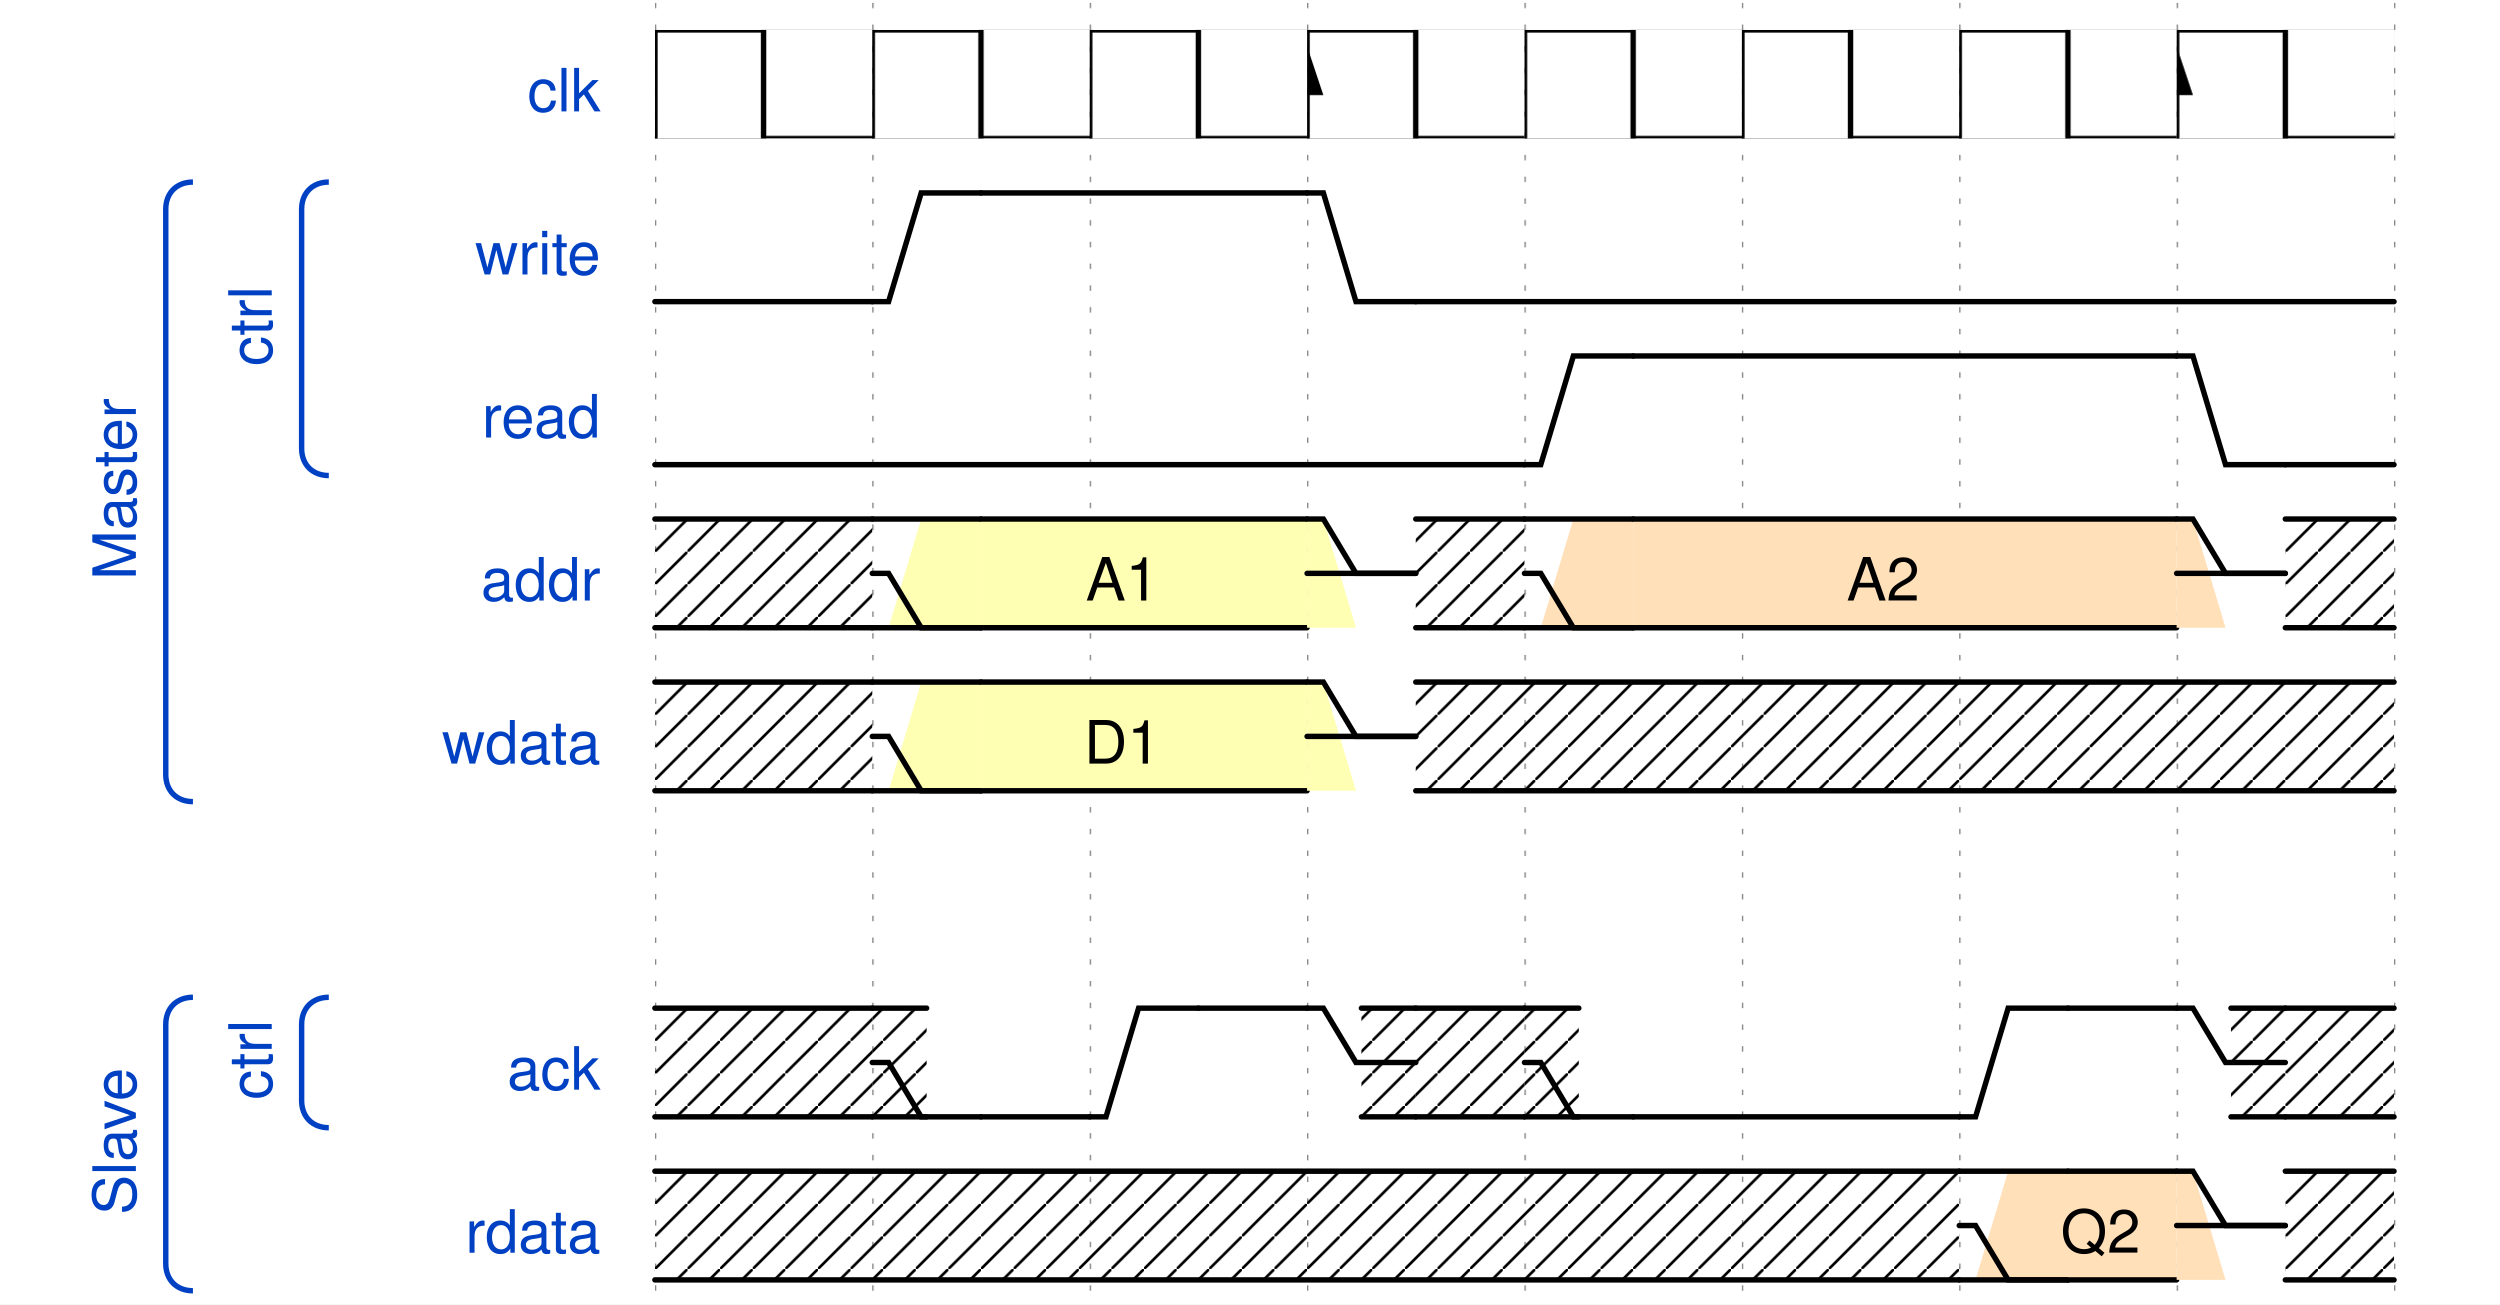
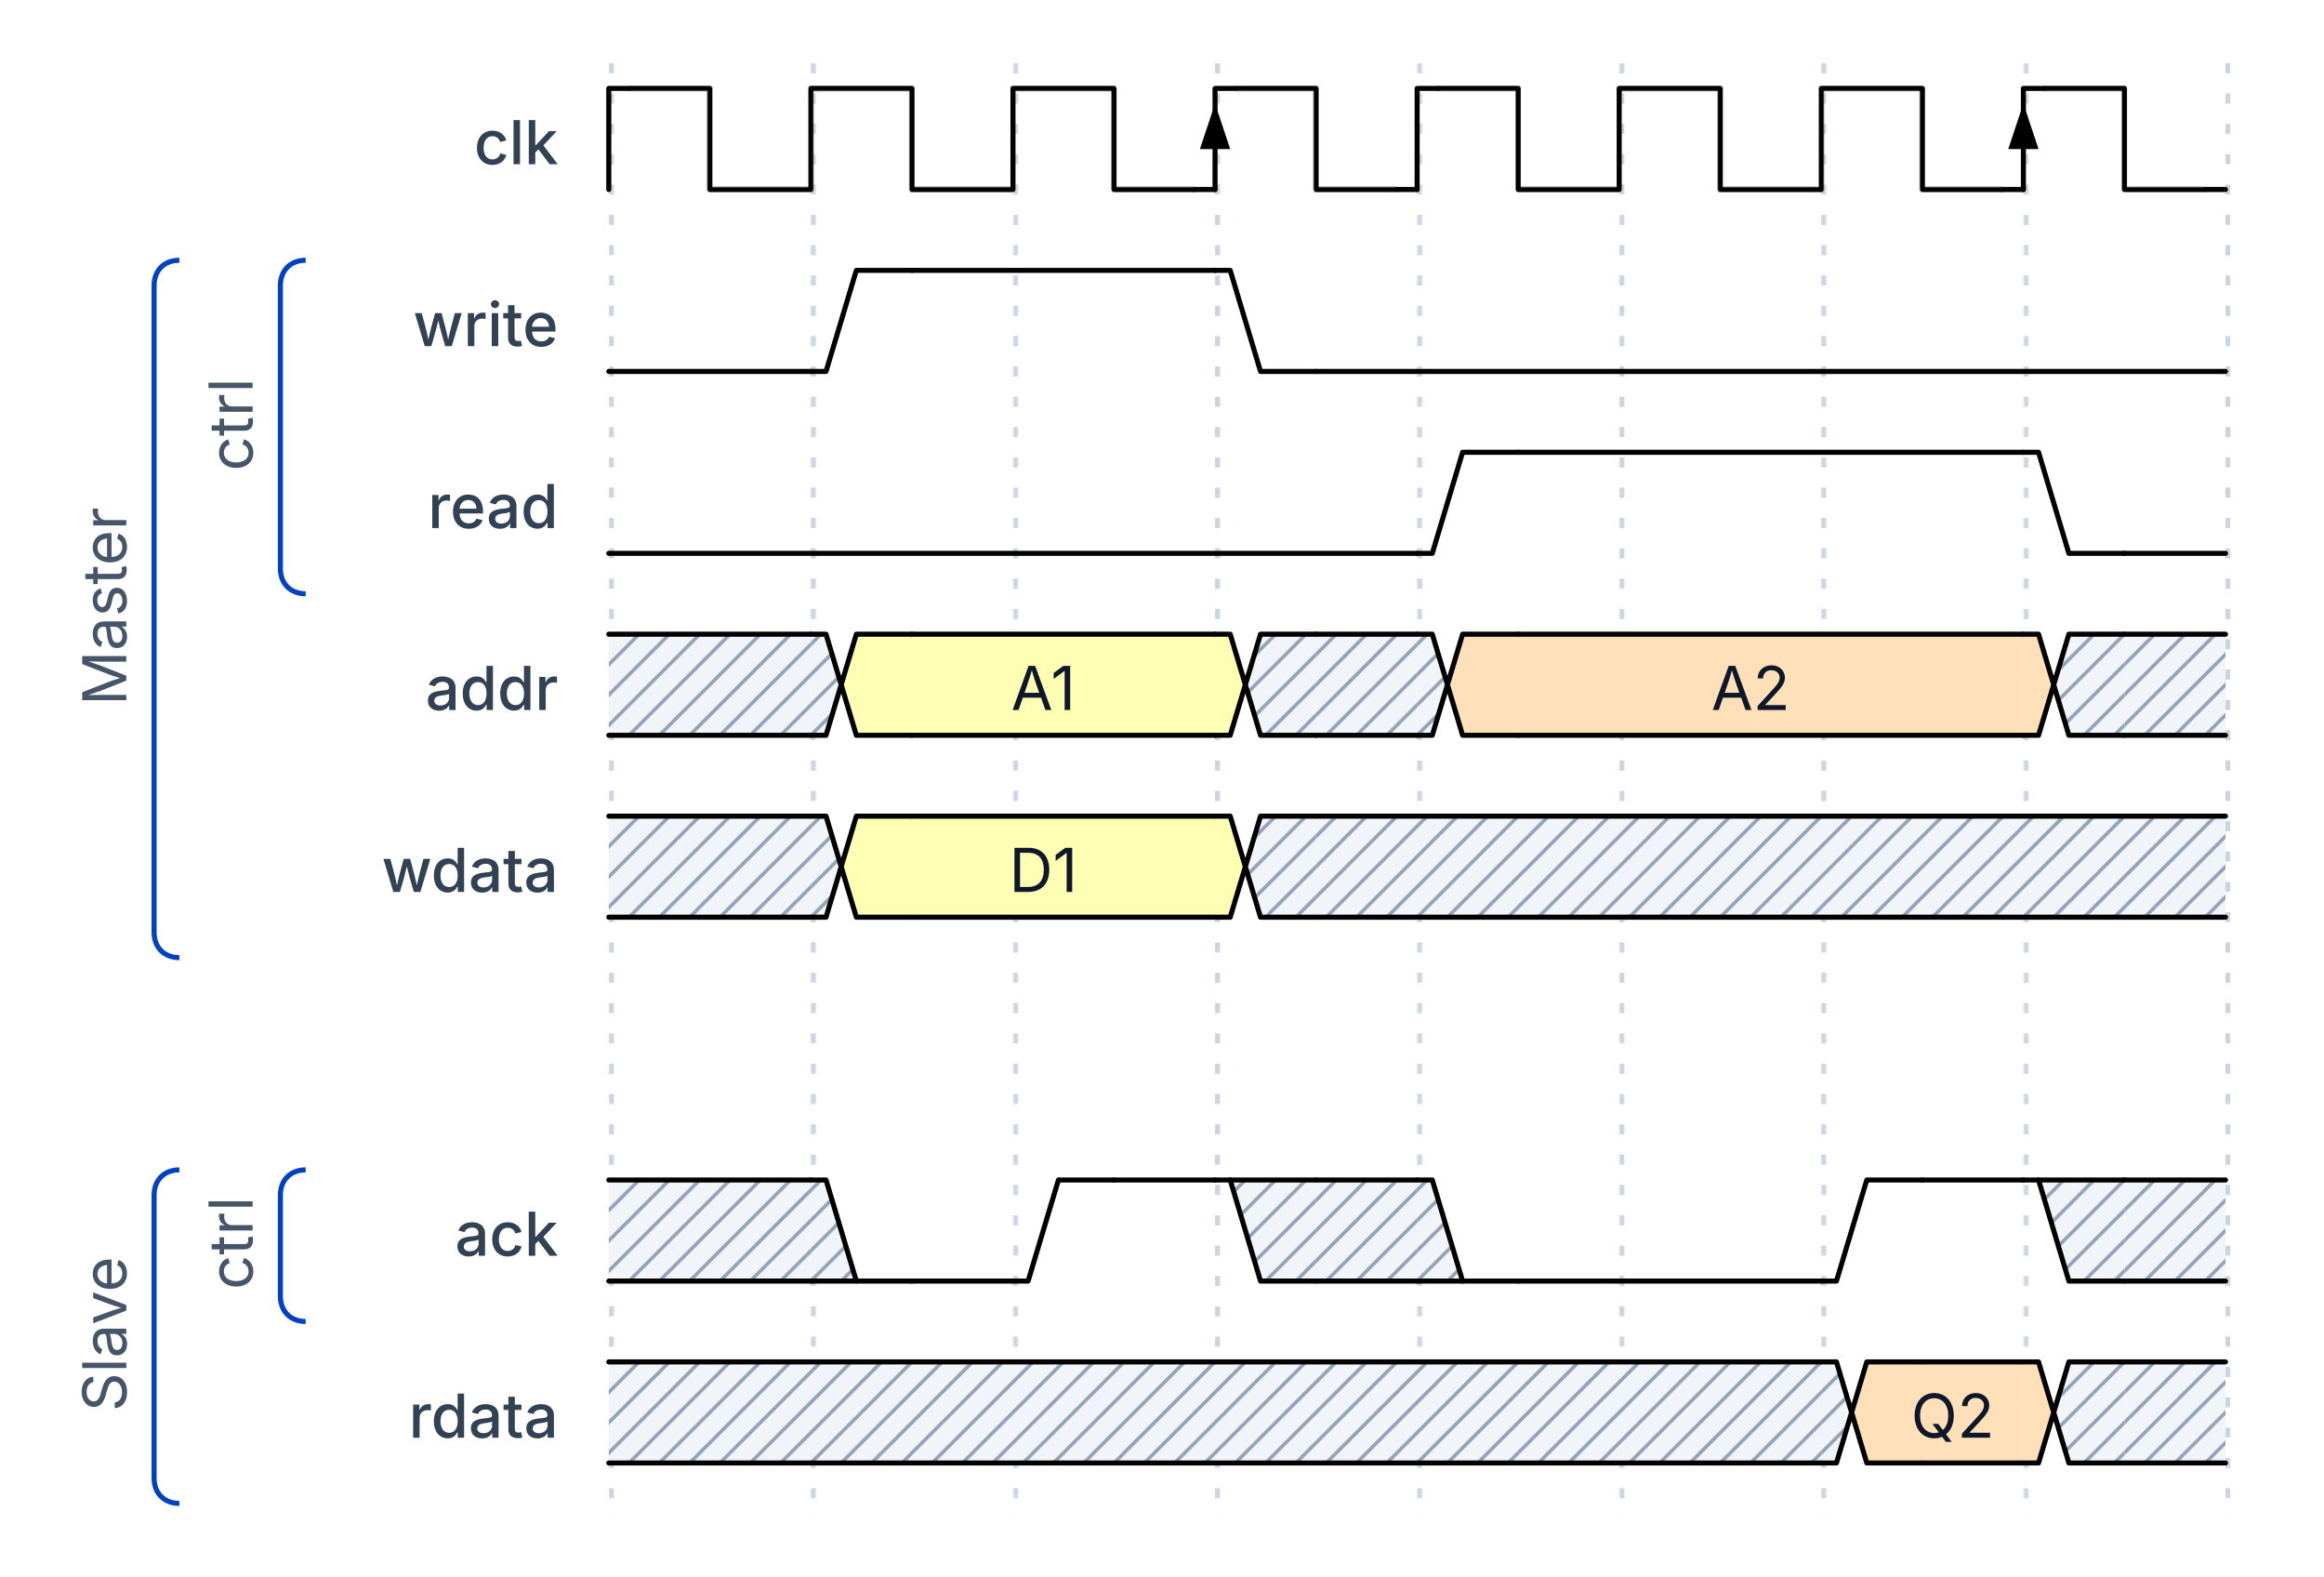
- <svg xmlns="http://www.w3.org/2000/svg" class="tgw" width="460" height="240" viewBox="0 0 460 240" overflow="hidden">
-   <style>text{font-family:Helvetica,sans-serif;font-size:11px;fill:#000}.info{fill:#0041c4}.muted{fill:#aaa}</style>
+ <svg xmlns="http://www.w3.org/2000/svg" class="tgw" role="img" aria-labelledby="tgw-b759ef4aeb79e35c-diagram-title" width="460" height="312" viewBox="0 0 460 312" overflow="hidden" font-family="Inter, system-ui, -apple-system, BlinkMacSystemFont, Segoe UI, sans-serif" font-size="12" fill="#0f172a" stroke-linejoin="round">
  <defs>
-     <marker id="arrowhead" viewBox="0 -4 11 8" refX="11" refY="0" markerWidth="8" markerHeight="6" orient="auto" markerUnits="strokeWidth">
-       <path d="M0,-4 L11,0 L0,4 Z" fill="#0041c4" />
-     </marker>
-     <marker id="arrowtail" viewBox="-11 -4 11 8" refX="-11" refY="0" markerWidth="8" markerHeight="6" orient="auto" markerUnits="strokeWidth">
-       <path d="M0,-4 L-11,0 L0,4 Z" fill="#0041c4" />
-     </marker>
-     <marker id="tee" viewBox="0 0 2 6" refX="1" refY="3" markerWidth="2" markerHeight="6" orient="auto">
-       <path d="M1,0 L1,6" stroke="#0041c4" stroke-width="2" />
-     </marker>
-     <pattern id="xh" width="6" height="6" patternUnits="userSpaceOnUse">
-       <path d="M0,6 L6,0" fill="none" stroke="#000" stroke-width="0.5" />
-     </pattern>
-     <pattern id="k0" width="40" height="20" patternUnits="userSpaceOnUse">
-       <path d="M0 20V0H20M20 0V20H40" fill="none" stroke="#000" stroke-width="1" stroke-linecap="round" />
-     </pattern>
-     <pattern id="k1" width="40" height="20" patternUnits="userSpaceOnUse">
-       <path d="M0 20V0H20M20 0V20H40" fill="none" stroke="#000" stroke-width="1" stroke-linecap="round" />
+     <pattern id="tgw-b759ef4aeb79e35c-xh" width="6" height="6" patternUnits="userSpaceOnUse">
+       <rect width="6" height="6" fill="#f1f5f9" />
+       <path d="M-1,1 L1,-1 M0,6 L6,0 M5,7 L7,5" fill="none" stroke="#94a3b8" stroke-width="0.7" />
+     </pattern>
+     <pattern id="tgw-b759ef4aeb79e35c-k0" x="-4" y="-2" width="40" height="24" patternUnits="userSpaceOnUse" fill="none" stroke="#000" stroke-width="1" stroke-linecap="round" stroke-linejoin="round" viewBox="-4 -2 40 24">
+       <path d="M-4 20H0M0 20V0H20M20 0V20H36" />
+     </pattern>
+     <pattern id="tgw-b759ef4aeb79e35c-k1" x="-4" y="-2" width="40" height="24" patternUnits="userSpaceOnUse" fill="none" stroke="#000" stroke-width="1" stroke-linecap="round" stroke-linejoin="round" viewBox="-4 -2 40 24">
+       <path d="M-4 20H0M0 20V0H20M20 0V20H36" />
      <path d="M-3 12L0 3L3 12Z" fill="#000" stroke="none" />
    </pattern>
-     <pattern id="gd" width="40" height="240" patternUnits="userSpaceOnUse">
-       <path d="M0,0 V240" fill="none" stroke="#888" stroke-width="0.5" stroke-dasharray="1,3" />
+     <clipPath id="tgw-b759ef4aeb79e35c-lane-clip" clipPathUnits="userSpaceOnUse">
+       <rect x="-4" y="-4" width="324.5" height="28" />
+     </clipPath>
+     <clipPath id="tgw-b759ef4aeb79e35c-lane-crop" clipPathUnits="userSpaceOnUse">
+       <rect x="0" y="-4" width="320.5" height="28" />
+     </clipPath>
+     <clipPath id="tgw-b759ef4aeb79e35c-plot-clip" clipPathUnits="userSpaceOnUse">
+       <rect x="-4" y="-4" width="324.5" height="296" />
+     </clipPath>
+     <pattern id="tgw-b759ef4aeb79e35c-gd" width="40" height="288" patternUnits="userSpaceOnUse">
+       <path d="M0.5,0 V288" fill="none" stroke="#cbd5e1" stroke-width="1" stroke-dasharray="2,4" />
    </pattern>
  </defs>
-   <rect width="460" height="240" fill="#fff" />
-   <g transform="translate(120.5,0.5)">
-     <rect x="0" y="0" width="321" height="240" fill="url(#gd)" stroke="none" />
+   <rect width="460" height="312" fill="#fff" />
+   <g transform="translate(120.5,12.5)">
+     <rect x="0" y="0" width="321" height="288" fill="url(#tgw-b759ef4aeb79e35c-gd)" stroke="none" />
    <g transform="translate(0,5)">
-       <text x="-10" y="15" text-anchor="end" class="info" xml:space="preserve">clk</text>
-       <g transform="translate(0)">
-         <rect width="120" height="20" fill="url(#k0)" />
-       </g>
-       <g transform="translate(120)">
-         <rect width="40" height="20" fill="url(#k1)" />
-       </g>
-       <g transform="translate(160)">
-         <rect width="120" height="20" fill="url(#k0)" />
-       </g>
-       <g transform="translate(280)">
-         <rect width="40" height="20" fill="url(#k1)" />
-       </g>
-     </g>
-     <g transform="translate(0,35)">
-       <text x="-10" y="15" text-anchor="end" class="info" xml:space="preserve">write</text>
-       <path d="M0 20H40" fill="none" stroke="#000" stroke-width="1" stroke-linecap="round" />
-       <path d="M40 20L43 20L49 0H60" fill="none" stroke="#000" stroke-width="1" stroke-linecap="round" />
-       <path d="M60 0H120" fill="none" stroke="#000" stroke-width="1" stroke-linecap="round" />
-       <path d="M120 0L123 0L129 20H140" fill="none" stroke="#000" stroke-width="1" stroke-linecap="round" />
-       <path d="M140 20H320" fill="none" stroke="#000" stroke-width="1" stroke-linecap="round" />
-     </g>
-     <g transform="translate(0,65)">
-       <text x="-10" y="15" text-anchor="end" class="info" xml:space="preserve">read</text>
-       <path d="M0 20H160" fill="none" stroke="#000" stroke-width="1" stroke-linecap="round" />
-       <path d="M160 20L163 20L169 0H180" fill="none" stroke="#000" stroke-width="1" stroke-linecap="round" />
-       <path d="M180 0H280" fill="none" stroke="#000" stroke-width="1" stroke-linecap="round" />
-       <path d="M280 0L283 0L289 20H300" fill="none" stroke="#000" stroke-width="1" stroke-linecap="round" />
-       <path d="M300 20H320" fill="none" stroke="#000" stroke-width="1" stroke-linecap="round" />
-     </g>
-     <g transform="translate(0,95)">
-       <text x="-10" y="15" text-anchor="end" class="info" xml:space="preserve">addr</text>
-       <rect x="0" y="0" width="40" height="20" fill="url(#xh)" stroke="none" />
-       <path d="M0 0H40" fill="none" stroke="#000" stroke-width="1" stroke-linecap="round" />
-       <path d="M0 20H40" fill="none" stroke="#000" stroke-width="1" stroke-linecap="round" />
-       <path d="M49 0L60 0L60 20L43 20L49 0" fill="#ffffb4" stroke="none" />
-       <path d="M40 10L43 10L49 20H60" fill="none" stroke="#000" stroke-width="1" stroke-linecap="round" />
-       <path d="M40 0H60" fill="none" stroke="#000" stroke-width="1" stroke-linecap="round" />
-       <path d="M40 20H60" fill="none" stroke="#000" stroke-width="1" stroke-linecap="round" />
-       <rect x="60" y="0" width="60" height="20" fill="#ffffb4" stroke="none" />
-       <path d="M60 0H120" fill="none" stroke="#000" stroke-width="1" stroke-linecap="round" />
-       <path d="M60 20H120" fill="none" stroke="#000" stroke-width="1" stroke-linecap="round" />
-       <path d="M120 0L123 0L129 20L120 20" fill="#ffffb4" stroke="none" />
-       <path d="M120 0L123 0L129 10H140" fill="none" stroke="#000" stroke-width="1" stroke-linecap="round" />
-       <path d="M120 10H140" fill="none" stroke="#000" stroke-width="1" stroke-linecap="round" />
-       <rect x="140" y="0" width="20" height="20" fill="url(#xh)" stroke="none" />
-       <path d="M140 0H160" fill="none" stroke="#000" stroke-width="1" stroke-linecap="round" />
-       <path d="M140 20H160" fill="none" stroke="#000" stroke-width="1" stroke-linecap="round" />
-       <path d="M169 0L180 0L180 20L163 20L169 0" fill="#ffe0b9" stroke="none" />
-       <path d="M160 10L163 10L169 20H180" fill="none" stroke="#000" stroke-width="1" stroke-linecap="round" />
-       <path d="M160 0H180" fill="none" stroke="#000" stroke-width="1" stroke-linecap="round" />
-       <path d="M160 20H180" fill="none" stroke="#000" stroke-width="1" stroke-linecap="round" />
-       <rect x="180" y="0" width="100" height="20" fill="#ffe0b9" stroke="none" />
-       <path d="M180 0H280" fill="none" stroke="#000" stroke-width="1" stroke-linecap="round" />
-       <path d="M180 20H280" fill="none" stroke="#000" stroke-width="1" stroke-linecap="round" />
-       <path d="M280 0L283 0L289 20L280 20" fill="#ffe0b9" stroke="none" />
-       <path d="M280 0L283 0L289 10H300" fill="none" stroke="#000" stroke-width="1" stroke-linecap="round" />
-       <path d="M280 10H300" fill="none" stroke="#000" stroke-width="1" stroke-linecap="round" />
-       <rect x="300" y="0" width="20" height="20" fill="url(#xh)" stroke="none" />
-       <path d="M300 0H320" fill="none" stroke="#000" stroke-width="1" stroke-linecap="round" />
-       <path d="M300 20H320" fill="none" stroke="#000" stroke-width="1" stroke-linecap="round" />
-       <text x="86" y="15" text-anchor="middle" xml:space="preserve">A1</text>
-       <text x="226" y="15" text-anchor="middle" xml:space="preserve">A2</text>
-     </g>
-     <g transform="translate(0,125)">
-       <text x="-10" y="15" text-anchor="end" class="info" xml:space="preserve">wdata</text>
-       <rect x="0" y="0" width="40" height="20" fill="url(#xh)" stroke="none" />
-       <path d="M0 0H40" fill="none" stroke="#000" stroke-width="1" stroke-linecap="round" />
-       <path d="M0 20H40" fill="none" stroke="#000" stroke-width="1" stroke-linecap="round" />
-       <path d="M49 0L60 0L60 20L43 20L49 0" fill="#ffffb4" stroke="none" />
-       <path d="M40 10L43 10L49 20H60" fill="none" stroke="#000" stroke-width="1" stroke-linecap="round" />
-       <path d="M40 0H60" fill="none" stroke="#000" stroke-width="1" stroke-linecap="round" />
-       <path d="M40 20H60" fill="none" stroke="#000" stroke-width="1" stroke-linecap="round" />
-       <rect x="60" y="0" width="60" height="20" fill="#ffffb4" stroke="none" />
-       <path d="M60 0H120" fill="none" stroke="#000" stroke-width="1" stroke-linecap="round" />
-       <path d="M60 20H120" fill="none" stroke="#000" stroke-width="1" stroke-linecap="round" />
-       <path d="M120 0L123 0L129 20L120 20" fill="#ffffb4" stroke="none" />
-       <path d="M120 0L123 0L129 10H140" fill="none" stroke="#000" stroke-width="1" stroke-linecap="round" />
-       <path d="M120 10H140" fill="none" stroke="#000" stroke-width="1" stroke-linecap="round" />
-       <rect x="140" y="0" width="180" height="20" fill="url(#xh)" stroke="none" />
-       <path d="M140 0H320" fill="none" stroke="#000" stroke-width="1" stroke-linecap="round" />
-       <path d="M140 20H320" fill="none" stroke="#000" stroke-width="1" stroke-linecap="round" />
-       <text x="86" y="15" text-anchor="middle" xml:space="preserve">D1</text>
-     </g>
-     <g transform="translate(0,155)">
-       <text x="-10" y="15" text-anchor="end" class="info" xml:space="preserve"> </text>
+       <text x="-10" y="15" text-anchor="end" fill="#334155" font-weight="500" xml:space="preserve">clk</text>
+       <g clip-path="url(#tgw-b759ef4aeb79e35c-lane-clip)">
+         <g transform="translate(0)">
+           <g fill="none" stroke="#000" stroke-width="1" stroke-linecap="round" stroke-linejoin="round">
+             <path d="M0 20V0H4" />
+             <g transform="translate(0)">
+               <rect x="4" y="-2" width="112" height="24" fill="url(#tgw-b759ef4aeb79e35c-k0)" stroke="none" />
+             </g>
+             <path d="M116 20H120" />
+             <path d="M120 20V0H124" />
+             <path d="M117 12L120 3L123 12Z" fill="#000" stroke="none" />
+             <g transform="translate(120)">
+               <rect x="4" y="-2" width="32" height="24" fill="url(#tgw-b759ef4aeb79e35c-k1)" stroke="none" />
+             </g>
+             <path d="M156 20H160" />
+             <path d="M160 20V0H164" />
+             <g transform="translate(160)">
+               <rect x="4" y="-2" width="112" height="24" fill="url(#tgw-b759ef4aeb79e35c-k0)" stroke="none" />
+             </g>
+             <path d="M276 20H280" />
+             <path d="M280 20V0H284" />
+             <path d="M277 12L280 3L283 12Z" fill="#000" stroke="none" />
+             <g transform="translate(280)">
+               <rect x="4" y="-2" width="32" height="24" fill="url(#tgw-b759ef4aeb79e35c-k1)" stroke="none" />
+             </g>
+             <path d="M316 20H320" />
+           </g>
+         </g>
+       </g>
+     </g>
+     <g transform="translate(0,41)">
+       <text x="-10" y="15" text-anchor="end" fill="#334155" font-weight="500" xml:space="preserve">write</text>
+       <g clip-path="url(#tgw-b759ef4aeb79e35c-lane-clip)">
+         <g transform="translate(0)">
+           <g fill="none" stroke="#000" stroke-width="1" stroke-linecap="round" stroke-linejoin="round">
+             <path d="M0 20H40" />
+             <path d="M40 20L43 20L49 0H60" />
+             <path d="M60 0H120" />
+             <path d="M120 0L123 0L129 20H140" />
+             <path d="M140 20H320" />
+           </g>
+         </g>
+       </g>
+     </g>
+     <g transform="translate(0,77)">
+       <text x="-10" y="15" text-anchor="end" fill="#334155" font-weight="500" xml:space="preserve">read</text>
+       <g clip-path="url(#tgw-b759ef4aeb79e35c-lane-clip)">
+         <g transform="translate(0)">
+           <g fill="none" stroke="#000" stroke-width="1" stroke-linecap="round" stroke-linejoin="round">
+             <path d="M0 20H160" />
+             <path d="M160 20L163 20L169 0H180" />
+             <path d="M180 0H280" />
+             <path d="M280 0L283 0L289 20H300" />
+             <path d="M300 20H320" />
+           </g>
+         </g>
+       </g>
+     </g>
+     <g transform="translate(0,113)">
+       <text x="-10" y="15" text-anchor="end" fill="#334155" font-weight="500" xml:space="preserve">addr</text>
+       <g clip-path="url(#tgw-b759ef4aeb79e35c-lane-clip)">
+         <g transform="translate(0)">
+           <g fill="none" stroke="#000" stroke-width="1" stroke-linecap="round" stroke-linejoin="round">
+             <rect x="0" y="0" width="40" height="20" fill="url(#tgw-b759ef4aeb79e35c-xh)" stroke="none" />
+             <path d="M0 0H40M0 20H40" />
+             <path d="M40 0L43 0L46 10L43 20L40 20" fill="url(#tgw-b759ef4aeb79e35c-xh)" stroke="none" />
+             <path d="M60 0L49 0L46 10L49 20L60 20" fill="#ffffb4" stroke="none" />
+             <path d="M40 0L43 0L49 20L60 20M40 20L43 20L49 0L60 0" />
+             <rect x="60" y="0" width="60" height="20" fill="#ffffb4" stroke="none" />
+             <path d="M60 0H120M60 20H120" />
+             <path d="M120 0L123 0L126 10L123 20L120 20" fill="#ffffb4" stroke="none" />
+             <path d="M140 0L129 0L126 10L129 20L140 20" fill="url(#tgw-b759ef4aeb79e35c-xh)" stroke="none" />
+             <path d="M120 0L123 0L129 20L140 20M120 20L123 20L129 0L140 0" />
+             <rect x="140" y="0" width="20" height="20" fill="url(#tgw-b759ef4aeb79e35c-xh)" stroke="none" />
+             <path d="M140 0H160M140 20H160" />
+             <path d="M160 0L163 0L166 10L163 20L160 20" fill="url(#tgw-b759ef4aeb79e35c-xh)" stroke="none" />
+             <path d="M180 0L169 0L166 10L169 20L180 20" fill="#ffe0b9" stroke="none" />
+             <path d="M160 0L163 0L169 20L180 20M160 20L163 20L169 0L180 0" />
+             <rect x="180" y="0" width="100" height="20" fill="#ffe0b9" stroke="none" />
+             <path d="M180 0H280M180 20H280" />
+             <path d="M280 0L283 0L286 10L283 20L280 20" fill="#ffe0b9" stroke="none" />
+             <path d="M300 0L289 0L286 10L289 20L300 20" fill="url(#tgw-b759ef4aeb79e35c-xh)" stroke="none" />
+             <path d="M280 0L283 0L289 20L300 20M280 20L283 20L289 0L300 0" />
+             <rect x="300" y="0" width="20" height="20" fill="url(#tgw-b759ef4aeb79e35c-xh)" stroke="none" />
+             <path d="M300 0H320M300 20H320" />
+           </g>
+           <text x="86" y="15" text-anchor="middle" xml:space="preserve">A1</text>
+           <text x="226" y="15" text-anchor="middle" xml:space="preserve">A2</text>
+         </g>
+       </g>
+     </g>
+     <g transform="translate(0,149)">
+       <text x="-10" y="15" text-anchor="end" fill="#334155" font-weight="500" xml:space="preserve">wdata</text>
+       <g clip-path="url(#tgw-b759ef4aeb79e35c-lane-clip)">
+         <g transform="translate(0)">
+           <g fill="none" stroke="#000" stroke-width="1" stroke-linecap="round" stroke-linejoin="round">
+             <rect x="0" y="0" width="40" height="20" fill="url(#tgw-b759ef4aeb79e35c-xh)" stroke="none" />
+             <path d="M0 0H40M0 20H40" />
+             <path d="M40 0L43 0L46 10L43 20L40 20" fill="url(#tgw-b759ef4aeb79e35c-xh)" stroke="none" />
+             <path d="M60 0L49 0L46 10L49 20L60 20" fill="#ffffb4" stroke="none" />
+             <path d="M40 0L43 0L49 20L60 20M40 20L43 20L49 0L60 0" />
+             <rect x="60" y="0" width="60" height="20" fill="#ffffb4" stroke="none" />
+             <path d="M60 0H120M60 20H120" />
+             <path d="M120 0L123 0L126 10L123 20L120 20" fill="#ffffb4" stroke="none" />
+             <path d="M140 0L129 0L126 10L129 20L140 20" fill="url(#tgw-b759ef4aeb79e35c-xh)" stroke="none" />
+             <path d="M120 0L123 0L129 20L140 20M120 20L123 20L129 0L140 0" />
+             <rect x="140" y="0" width="180" height="20" fill="url(#tgw-b759ef4aeb79e35c-xh)" stroke="none" />
+             <path d="M140 0H320M140 20H320" />
+           </g>
+           <text x="86" y="15" text-anchor="middle" xml:space="preserve">D1</text>
+         </g>
+       </g>
    </g>
    <g transform="translate(0,185)">
-       <text x="-10" y="15" text-anchor="end" class="info" xml:space="preserve">ack</text>
-       <rect x="0" y="0" width="40" height="20" fill="url(#xh)" stroke="none" />
-       <path d="M0 0H40" fill="none" stroke="#000" stroke-width="1" stroke-linecap="round" />
-       <path d="M0 20H40" fill="none" stroke="#000" stroke-width="1" stroke-linecap="round" />
-       <rect x="40" y="0" width="10" height="20" fill="url(#xh)" stroke="none" />
-       <path d="M40 0H50" fill="none" stroke="#000" stroke-width="1" stroke-linecap="round" />
-       <path d="M40 20H50" fill="none" stroke="#000" stroke-width="1" stroke-linecap="round" />
-       <path d="M40 10L43 10L49 20H60" fill="none" stroke="#000" stroke-width="1" stroke-linecap="round" />
-       <path d="M60 20H80" fill="none" stroke="#000" stroke-width="1" stroke-linecap="round" />
-       <path d="M80 20L83 20L89 0H100" fill="none" stroke="#000" stroke-width="1" stroke-linecap="round" />
-       <path d="M100 0H120" fill="none" stroke="#000" stroke-width="1" stroke-linecap="round" />
-       <path d="M120 0L123 0L129 10H140" fill="none" stroke="#000" stroke-width="1" stroke-linecap="round" />
-       <rect x="130" y="0" width="10" height="20" fill="url(#xh)" stroke="none" />
-       <path d="M130 0H140" fill="none" stroke="#000" stroke-width="1" stroke-linecap="round" />
-       <path d="M130 20H140" fill="none" stroke="#000" stroke-width="1" stroke-linecap="round" />
-       <rect x="140" y="0" width="20" height="20" fill="url(#xh)" stroke="none" />
-       <path d="M140 0H160" fill="none" stroke="#000" stroke-width="1" stroke-linecap="round" />
-       <path d="M140 20H160" fill="none" stroke="#000" stroke-width="1" stroke-linecap="round" />
-       <rect x="160" y="0" width="10" height="20" fill="url(#xh)" stroke="none" />
-       <path d="M160 0H170" fill="none" stroke="#000" stroke-width="1" stroke-linecap="round" />
-       <path d="M160 20H170" fill="none" stroke="#000" stroke-width="1" stroke-linecap="round" />
-       <path d="M160 10L163 10L169 20H180" fill="none" stroke="#000" stroke-width="1" stroke-linecap="round" />
-       <path d="M180 20H240" fill="none" stroke="#000" stroke-width="1" stroke-linecap="round" />
-       <path d="M240 20L243 20L249 0H260" fill="none" stroke="#000" stroke-width="1" stroke-linecap="round" />
-       <path d="M260 0H280" fill="none" stroke="#000" stroke-width="1" stroke-linecap="round" />
-       <path d="M280 0L283 0L289 10H300" fill="none" stroke="#000" stroke-width="1" stroke-linecap="round" />
-       <rect x="290" y="0" width="10" height="20" fill="url(#xh)" stroke="none" />
-       <path d="M290 0H300" fill="none" stroke="#000" stroke-width="1" stroke-linecap="round" />
-       <path d="M290 20H300" fill="none" stroke="#000" stroke-width="1" stroke-linecap="round" />
-       <rect x="300" y="0" width="20" height="20" fill="url(#xh)" stroke="none" />
-       <path d="M300 0H320" fill="none" stroke="#000" stroke-width="1" stroke-linecap="round" />
-       <path d="M300 20H320" fill="none" stroke="#000" stroke-width="1" stroke-linecap="round" />
-     </g>
-     <g transform="translate(0,215)">
-       <text x="-10" y="15" text-anchor="end" class="info" xml:space="preserve">rdata</text>
-       <rect x="0" y="0" width="240" height="20" fill="url(#xh)" stroke="none" />
-       <path d="M0 0H240" fill="none" stroke="#000" stroke-width="1" stroke-linecap="round" />
-       <path d="M0 20H240" fill="none" stroke="#000" stroke-width="1" stroke-linecap="round" />
-       <path d="M249 0L260 0L260 20L243 20L249 0" fill="#ffe0b9" stroke="none" />
-       <path d="M240 10L243 10L249 20H260" fill="none" stroke="#000" stroke-width="1" stroke-linecap="round" />
-       <path d="M240 0H260" fill="none" stroke="#000" stroke-width="1" stroke-linecap="round" />
-       <path d="M240 20H260" fill="none" stroke="#000" stroke-width="1" stroke-linecap="round" />
-       <rect x="260" y="0" width="20" height="20" fill="#ffe0b9" stroke="none" />
-       <path d="M260 0H280" fill="none" stroke="#000" stroke-width="1" stroke-linecap="round" />
-       <path d="M260 20H280" fill="none" stroke="#000" stroke-width="1" stroke-linecap="round" />
-       <path d="M280 0L283 0L289 20L280 20" fill="#ffe0b9" stroke="none" />
-       <path d="M280 0L283 0L289 10H300" fill="none" stroke="#000" stroke-width="1" stroke-linecap="round" />
-       <path d="M280 10H300" fill="none" stroke="#000" stroke-width="1" stroke-linecap="round" />
-       <rect x="300" y="0" width="20" height="20" fill="url(#xh)" stroke="none" />
-       <path d="M300 0H320" fill="none" stroke="#000" stroke-width="1" stroke-linecap="round" />
-       <path d="M300 20H320" fill="none" stroke="#000" stroke-width="1" stroke-linecap="round" />
-       <text x="266" y="15" text-anchor="middle" xml:space="preserve">Q2</text>
-     </g>
+       <text x="-10" y="15" text-anchor="end" fill="#334155" font-weight="500" xml:space="preserve"> </text>
+       <g clip-path="url(#tgw-b759ef4aeb79e35c-lane-clip)">
+         <g transform="translate(0)" />
+       </g>
+     </g>
+     <g transform="translate(0,221)">
+       <text x="-10" y="15" text-anchor="end" fill="#334155" font-weight="500" xml:space="preserve">ack</text>
+       <g clip-path="url(#tgw-b759ef4aeb79e35c-lane-clip)">
+         <g transform="translate(0)">
+           <g fill="none" stroke="#000" stroke-width="1" stroke-linecap="round" stroke-linejoin="round">
+             <rect x="0" y="0" width="40" height="20" fill="url(#tgw-b759ef4aeb79e35c-xh)" stroke="none" />
+             <path d="M0 0H40M0 20H40" />
+             <path d="M40 0L43 0L49 20L43 20L40 20Z" fill="url(#tgw-b759ef4aeb79e35c-xh)" stroke="none" />
+             <path d="M40 0L43 0L49 20L43 20H40" />
+             <path d="M49 20H60" />
+             <path d="M60 20H80" />
+             <path d="M80 20L83 20L89 0H100" />
+             <path d="M100 0H120" />
+             <path d="M123 0L129 0L140 0L140 20L129 20Z" fill="url(#tgw-b759ef4aeb79e35c-xh)" stroke="none" />
+             <path d="M120 0H123" />
+             <path d="M140 0L129 0L123 0L129 20H140" />
+             <rect x="140" y="0" width="20" height="20" fill="url(#tgw-b759ef4aeb79e35c-xh)" stroke="none" />
+             <path d="M140 0H160M140 20H160" />
+             <path d="M160 0L163 0L169 20L163 20L160 20Z" fill="url(#tgw-b759ef4aeb79e35c-xh)" stroke="none" />
+             <path d="M160 0L163 0L169 20L163 20H160" />
+             <path d="M169 20H180" />
+             <path d="M180 20H240" />
+             <path d="M240 20L243 20L249 0H260" />
+             <path d="M260 0H280" />
+             <path d="M283 0L289 0L300 0L300 20L289 20Z" fill="url(#tgw-b759ef4aeb79e35c-xh)" stroke="none" />
+             <path d="M280 0H283" />
+             <path d="M300 0L289 0L283 0L289 20H300" />
+             <rect x="300" y="0" width="20" height="20" fill="url(#tgw-b759ef4aeb79e35c-xh)" stroke="none" />
+             <path d="M300 0H320M300 20H320" />
+           </g>
+         </g>
+       </g>
+     </g>
+     <g transform="translate(0,257)">
+       <text x="-10" y="15" text-anchor="end" fill="#334155" font-weight="500" xml:space="preserve">rdata</text>
+       <g clip-path="url(#tgw-b759ef4aeb79e35c-lane-clip)">
+         <g transform="translate(0)">
+           <g fill="none" stroke="#000" stroke-width="1" stroke-linecap="round" stroke-linejoin="round">
+             <rect x="0" y="0" width="240" height="20" fill="url(#tgw-b759ef4aeb79e35c-xh)" stroke="none" />
+             <path d="M0 0H240M0 20H240" />
+             <path d="M240 0L243 0L246 10L243 20L240 20" fill="url(#tgw-b759ef4aeb79e35c-xh)" stroke="none" />
+             <path d="M260 0L249 0L246 10L249 20L260 20" fill="#ffe0b9" stroke="none" />
+             <path d="M240 0L243 0L249 20L260 20M240 20L243 20L249 0L260 0" />
+             <rect x="260" y="0" width="20" height="20" fill="#ffe0b9" stroke="none" />
+             <path d="M260 0H280M260 20H280" />
+             <path d="M280 0L283 0L286 10L283 20L280 20" fill="#ffe0b9" stroke="none" />
+             <path d="M300 0L289 0L286 10L289 20L300 20" fill="url(#tgw-b759ef4aeb79e35c-xh)" stroke="none" />
+             <path d="M280 0L283 0L289 20L300 20M280 20L283 20L289 0L300 0" />
+             <rect x="300" y="0" width="20" height="20" fill="url(#tgw-b759ef4aeb79e35c-xh)" stroke="none" />
+             <path d="M300 0H320M300 20H320" />
+           </g>
+           <text x="266" y="15" text-anchor="middle" xml:space="preserve">Q2</text>
+         </g>
+       </g>
+     </g>
+     <g clip-path="url(#tgw-b759ef4aeb79e35c-plot-clip)" />
  </g>
  <g>
-     <path fill="none" stroke="#0041c4" stroke-width="1" d="M60.5,33.5 c -3,0 -5,2 -5,5 l 0,44 c 0,3 2,5 5,5" />
-     <g transform="translate(50,60) rotate(270)">
-       <text text-anchor="middle" class="info" xml:space="preserve">ctrl</text>
-     </g>
-     <path fill="none" stroke="#0041c4" stroke-width="1" d="M35.5,33.5 c -3,0 -5,2 -5,5 l 0,104 c 0,3 2,5 5,5" />
-     <g transform="translate(25,90) rotate(270)">
-       <text text-anchor="middle" class="info" xml:space="preserve">Master</text>
-     </g>
-     <path fill="none" stroke="#0041c4" stroke-width="1" d="M60.5,183.5 c -3,0 -5,2 -5,5 l 0,14 c 0,3 2,5 5,5" />
-     <g transform="translate(50,195) rotate(270)">
-       <text text-anchor="middle" class="info" xml:space="preserve">ctrl</text>
-     </g>
-     <path fill="none" stroke="#0041c4" stroke-width="1" d="M35.5,183.5 c -3,0 -5,2 -5,5 l 0,44 c 0,3 2,5 5,5" />
-     <g transform="translate(25,210) rotate(270)">
-       <text text-anchor="middle" class="info" xml:space="preserve">Slave</text>
+     <path fill="none" stroke="#0041c4" stroke-width="1" d="M60.5,51.5 c -3,0 -5,2 -5,5 l 0,56 c 0,3 2,5 5,5" />
+     <g transform="translate(50,84) rotate(270)">
+       <text text-anchor="middle" fill="#475569" xml:space="preserve">ctrl</text>
+     </g>
+     <path fill="none" stroke="#0041c4" stroke-width="1" d="M35.5,51.5 c -3,0 -5,2 -5,5 l 0,128 c 0,3 2,5 5,5" />
+     <g transform="translate(25,120) rotate(270)">
+       <text text-anchor="middle" fill="#475569" xml:space="preserve">Master</text>
+     </g>
+     <path fill="none" stroke="#0041c4" stroke-width="1" d="M60.5,231.5 c -3,0 -5,2 -5,5 l 0,20 c 0,3 2,5 5,5" />
+     <g transform="translate(50,246) rotate(270)">
+       <text text-anchor="middle" fill="#475569" xml:space="preserve">ctrl</text>
+     </g>
+     <path fill="none" stroke="#0041c4" stroke-width="1" d="M35.5,231.5 c -3,0 -5,2 -5,5 l 0,56 c 0,3 2,5 5,5" />
+     <g transform="translate(25,264) rotate(270)">
+       <text text-anchor="middle" fill="#475569" xml:space="preserve">Slave</text>
    </g>
  </g>
</svg>
